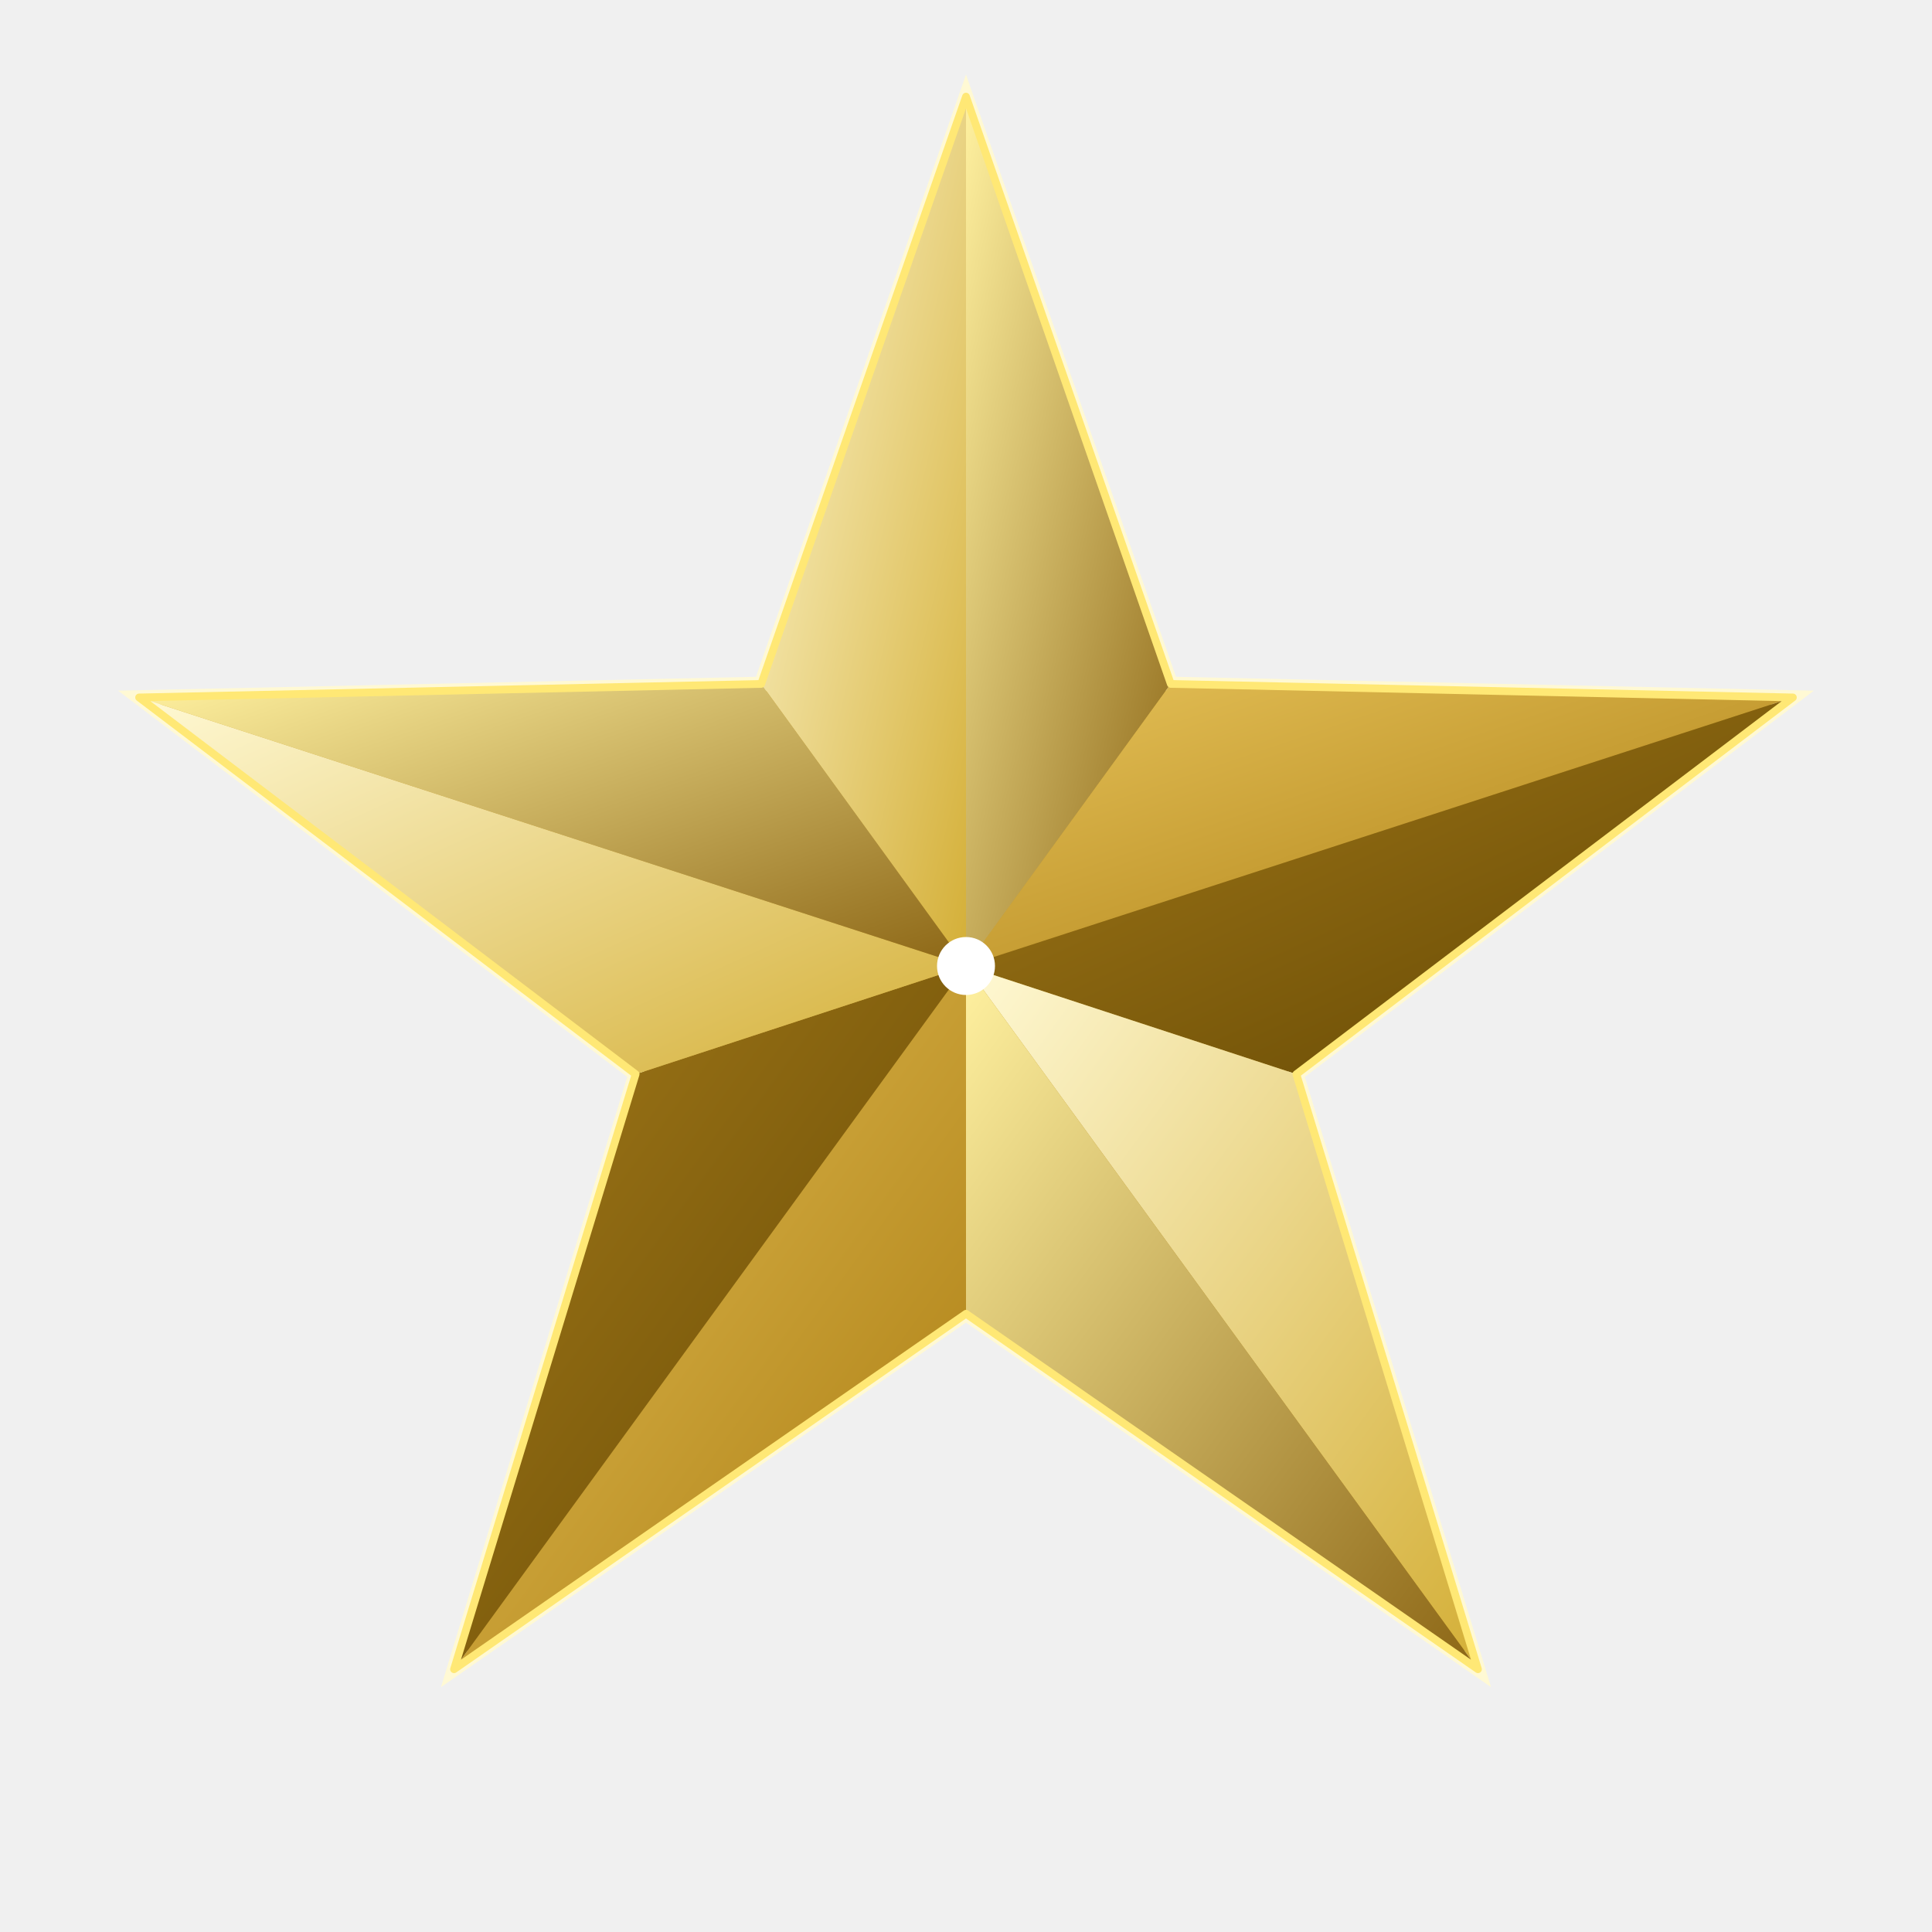
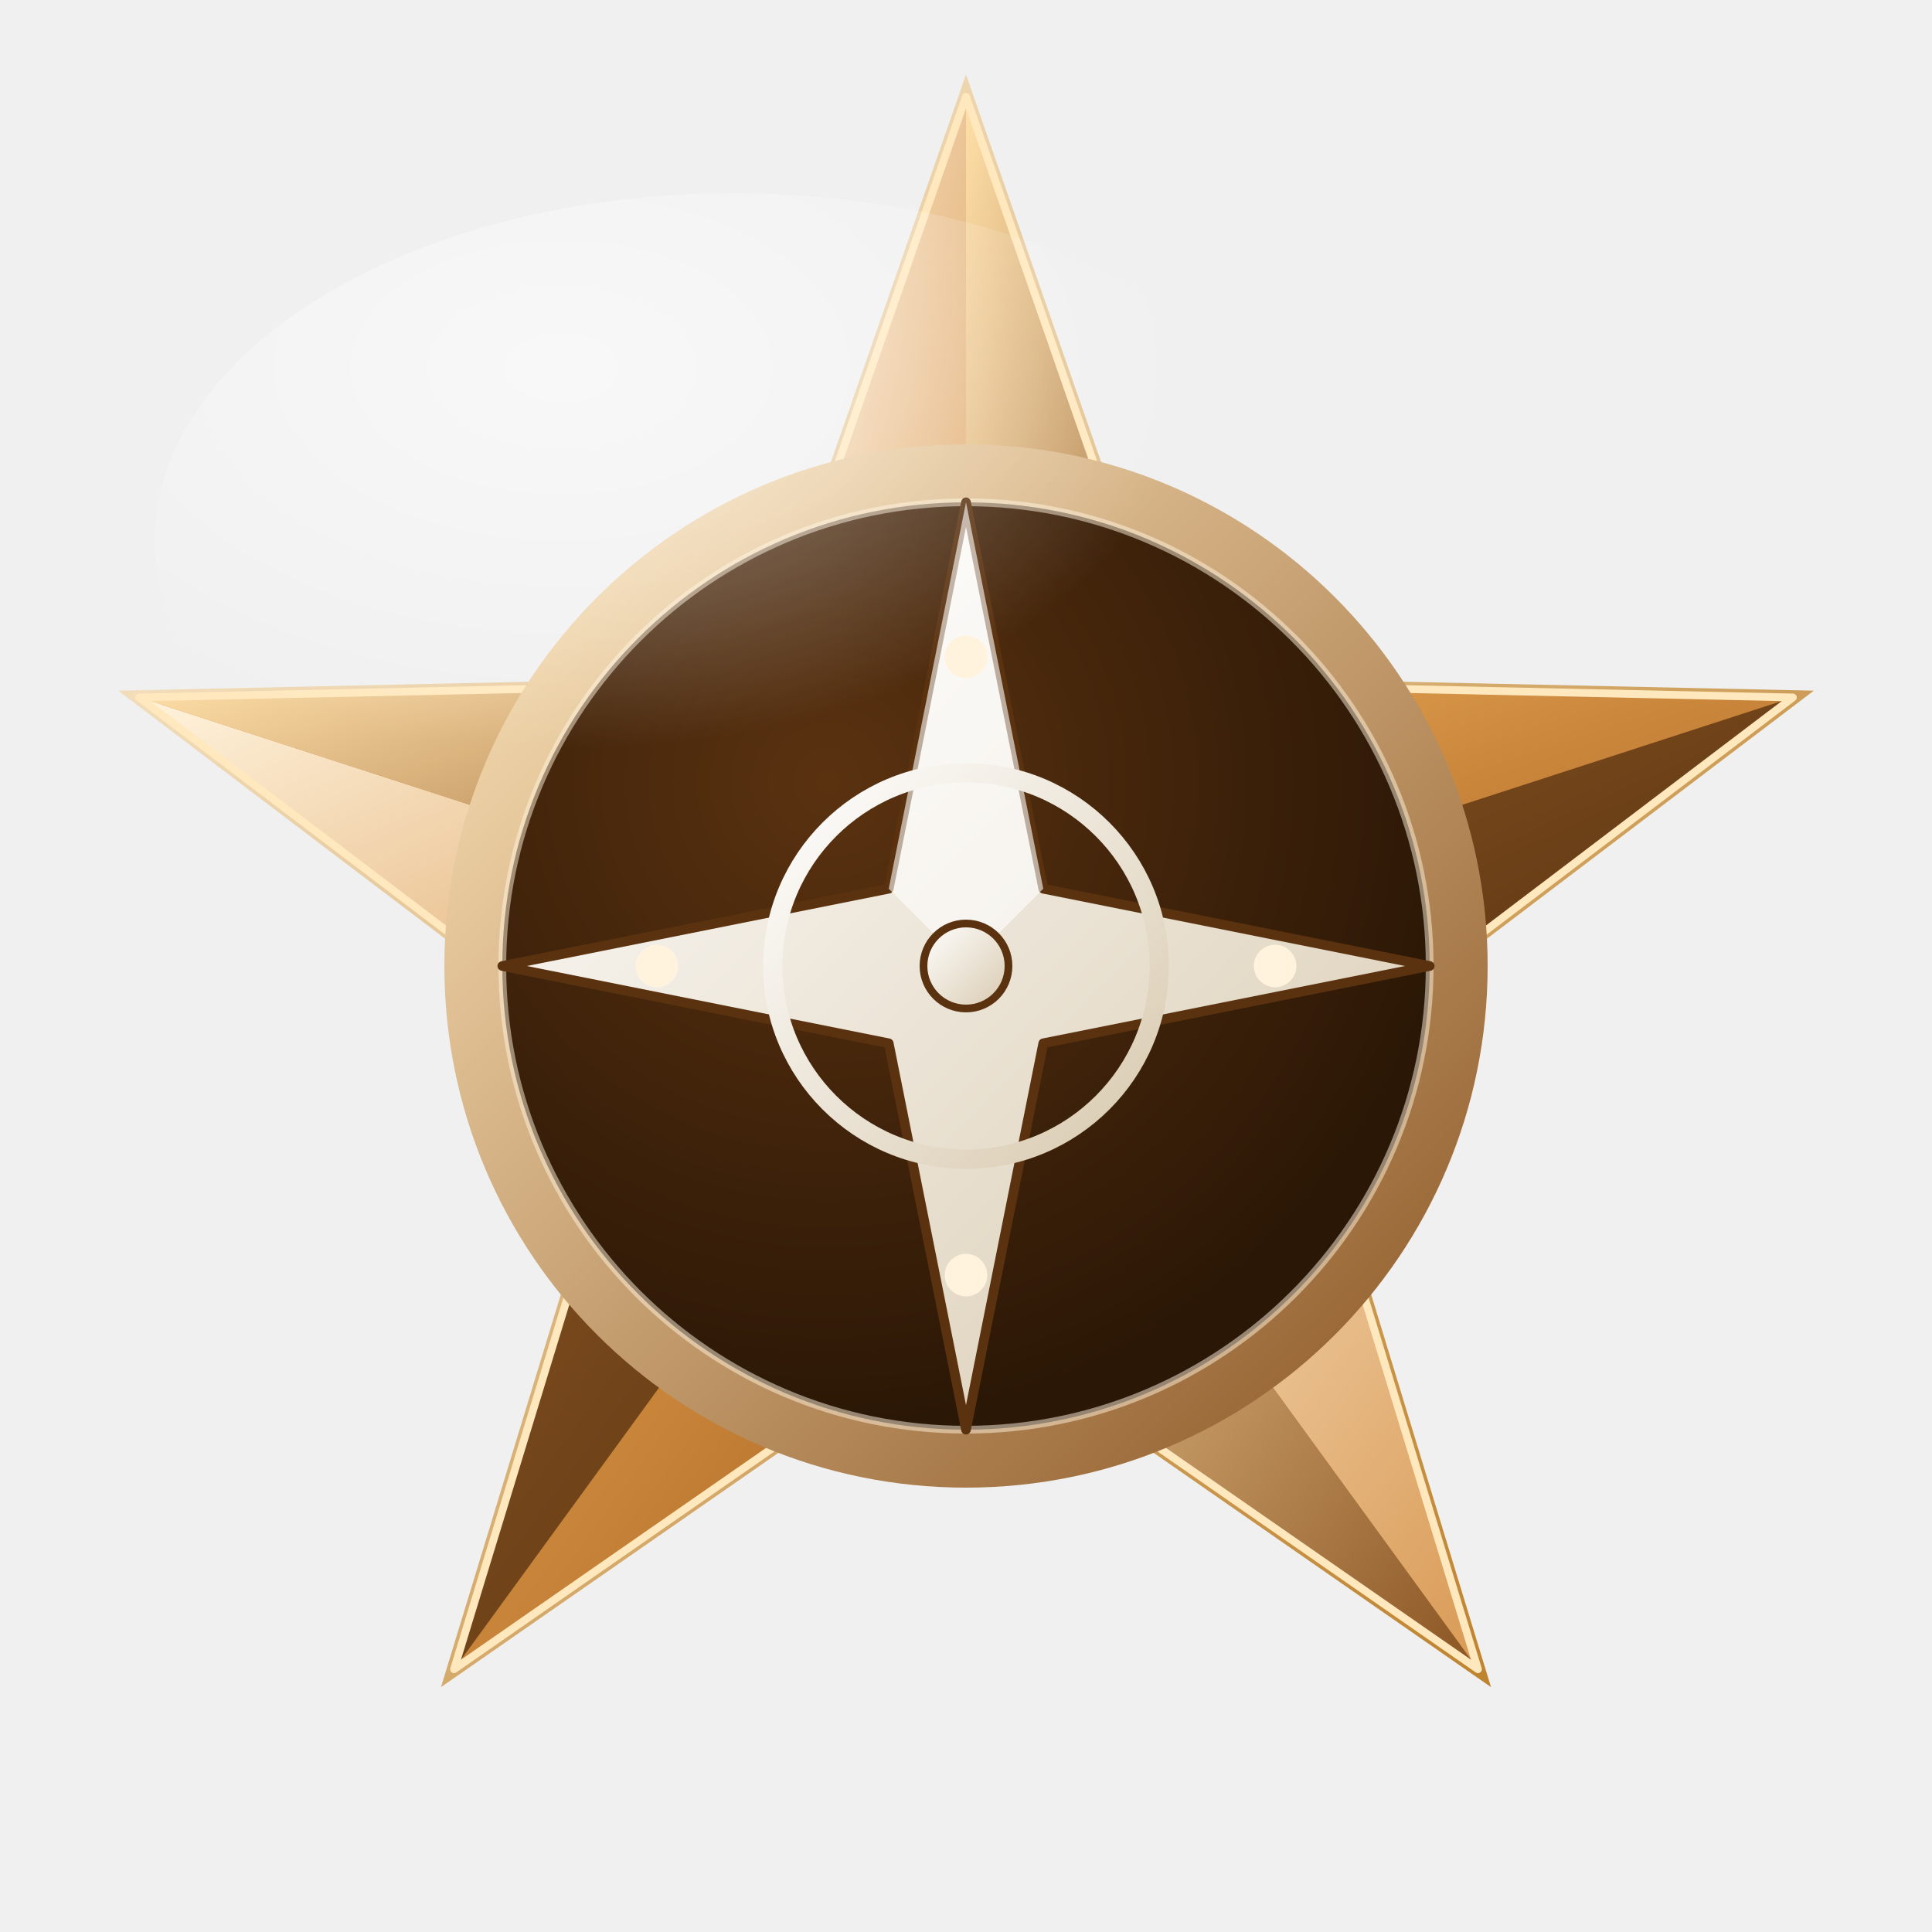
<svg xmlns="http://www.w3.org/2000/svg" viewBox="0 0 100 100" fill="none">
  <defs>
-     <linearGradient id="gold1" x1="0%" y1="0%" x2="100%" y2="100%">
-       <stop offset="0%" stop-color="#FFF9D4" />
-       <stop offset="100%" stop-color="#D4AF37" />
+     <linearGradient id="t1" x1="0%" y1="0%" x2="100%" y2="100%">
+       <stop offset="0%" stop-color="#FFF3DD" />
+       <stop offset="100%" stop-color="#D99A55" />
    </linearGradient>
-     <linearGradient id="gold2" x1="0%" y1="0%" x2="100%" y2="100%">
-       <stop offset="0%" stop-color="#E5C158" />
-       <stop offset="100%" stop-color="#AA7C11" />
+     <linearGradient id="t2" x1="0%" y1="0%" x2="100%" y2="100%">
+       <stop offset="0%" stop-color="#E8A756" />
+       <stop offset="100%" stop-color="#A8631F" />
    </linearGradient>
-     <linearGradient id="gold3" x1="0%" y1="0%" x2="100%" y2="100%">
-       <stop offset="0%" stop-color="#A37A1A" />
-       <stop offset="100%" stop-color="#624602" />
+     <linearGradient id="t3" x1="0%" y1="0%" x2="100%" y2="100%">
+       <stop offset="0%" stop-color="#8B5523" />
+       <stop offset="100%" stop-color="#54300F" />
    </linearGradient>
-     <linearGradient id="gold4" x1="0%" y1="0%" x2="100%" y2="100%">
-       <stop offset="0%" stop-color="#FFF1A0" />
-       <stop offset="100%" stop-color="#8C6615" />
+     <linearGradient id="t4" x1="0%" y1="0%" x2="100%" y2="100%">
+       <stop offset="0%" stop-color="#FFDFA8" />
+       <stop offset="100%" stop-color="#8B5523" />
    </linearGradient>
+     <linearGradient id="rim" x1="0%" y1="0%" x2="100%" y2="100%">
+       <stop offset="0%" stop-color="#FFF3DD" />
+       <stop offset="100%" stop-color="#B8791F" />
+     </linearGradient>
+     <linearGradient id="rimline" x1="0%" y1="0%" x2="100%" y2="100%">
+       <stop offset="0%" stop-color="#FFE8BE" />
+       <stop offset="100%" stop-color="#FFE8BE" />
+     </linearGradient>
+     <linearGradient id="platerim" x1="0%" y1="0%" x2="100%" y2="100%">
+       <stop offset="0%" stop-color="#FFE8BE" />
+       <stop offset="100%" stop-color="#8B5523" />
+     </linearGradient>
+     <radialGradient id="platedark" cx="35%" cy="30%" r="70%">
+       <stop offset="0%" stop-color="#5A3210" />
+       <stop offset="100%" stop-color="#2B1706" />
+     </radialGradient>
+     <linearGradient id="icon" x1="0%" y1="0%" x2="100%" y2="100%">
+       <stop offset="0%" stop-color="#FFFFFF" />
+       <stop offset="100%" stop-color="#D8C9AE" />
+     </linearGradient>
+     <radialGradient id="gloss" cx="35%" cy="25%" r="55%">
+       <stop offset="0%" stop-color="#fff" stop-opacity=".55" />
+       <stop offset="100%" stop-color="#fff" stop-opacity="0" />
+     </radialGradient>
  </defs>
-   <polygon points="50,5 60.6,35.4 92.8,36.1 67.1,55.6 76.5,86.4 50,68 23.5,86.4 32.9,55.6 7.2,36.1 39.4,35.4" fill="url(#gold2)" stroke="#FFF9D4" stroke-width=".75" />
-   <polygon points="50,5 50,50 39.4,35.4" fill="url(#gold1)" />
-   <polygon points="50,5 50,50 60.6,35.4" fill="url(#gold4)" />
-   <polygon points="92.8,36.1 50,50 60.6,35.4" fill="url(#gold2)" />
-   <polygon points="92.8,36.1 50,50 67.1,55.6" fill="url(#gold3)" />
-   <polygon points="76.5,86.4 50,50 67.1,55.6" fill="url(#gold1)" />
-   <polygon points="76.5,86.4 50,50 50,68" fill="url(#gold4)" />
-   <polygon points="23.5,86.4 50,50 50,68" fill="url(#gold2)" />
-   <polygon points="23.5,86.4 50,50 32.9,55.6" fill="url(#gold3)" />
-   <polygon points="7.2,36.1 50,50 32.9,55.6" fill="url(#gold1)" />
-   <polygon points="7.2,36.1 50,50 39.4,35.4" fill="url(#gold4)" />
-   <polygon points="50,5 60.6,35.4 92.8,36.1 67.1,55.6 76.5,86.4 50,68 23.5,86.4 32.9,55.6 7.2,36.1 39.4,35.4" fill="none" stroke="#FFE875" stroke-width=".4" stroke-linejoin="round" />
-   <circle cx="50" cy="50" r="1.5" fill="#fff" />
+   <polygon points="50,5 60.6,35.4 92.8,36.1 67.1,55.6 76.5,86.4 50,68 23.5,86.4 32.9,55.6 7.2,36.1 39.4,35.4" fill="url(#t2)" stroke="url(#rim)" stroke-width=".75" />
+   <polygon points="50,5 50,50 39.4,35.4" fill="url(#t1)" />
+   <polygon points="50,5 50,50 60.6,35.4" fill="url(#t4)" />
+   <polygon points="92.8,36.1 50,50 60.6,35.4" fill="url(#t2)" />
+   <polygon points="92.8,36.1 50,50 67.1,55.6" fill="url(#t3)" />
+   <polygon points="76.5,86.4 50,50 67.1,55.6" fill="url(#t1)" />
+   <polygon points="76.5,86.4 50,50 50,68" fill="url(#t4)" />
+   <polygon points="23.5,86.4 50,50 50,68" fill="url(#t2)" />
+   <polygon points="23.5,86.4 50,50 32.9,55.6" fill="url(#t3)" />
+   <polygon points="7.2,36.1 50,50 32.9,55.6" fill="url(#t1)" />
+   <polygon points="7.2,36.1 50,50 39.4,35.4" fill="url(#t4)" />
+   <polygon points="50,5 60.6,35.4 92.8,36.1 67.1,55.6 76.5,86.4 50,68 23.5,86.4 32.9,55.6 7.2,36.1 39.4,35.4" fill="none" stroke="url(#rimline)" stroke-width=".4" stroke-linejoin="round" />
+   <circle cx="50" cy="50" r="27" fill="url(#platerim)" />
+   <circle cx="50" cy="50" r="24" fill="url(#platedark)" />
+   <circle cx="50" cy="50" r="24" fill="none" stroke="#FFF3DD" stroke-width=".4" opacity=".5" />
+   <g stroke="#5A3210" stroke-width=".5" stroke-linejoin="round">
+     <polygon points="50,26 54,46 74,50 54,54 50,74 46,54 26,50 46,46" fill="url(#icon)" />
+   </g>
+   <polygon points="50,26 54,46 50,50 46,46" fill="#fff" opacity=".6" />
+   <circle cx="50" cy="50" r="10" fill="none" stroke="url(#icon)" stroke-width="1" />
+   <circle cx="50" cy="34" r="1.1" fill="#FFF3DD" />
+   <circle cx="50" cy="66" r="1.1" fill="#FFF3DD" />
+   <circle cx="34" cy="50" r="1.1" fill="#FFF3DD" />
+   <circle cx="66" cy="50" r="1.1" fill="#FFF3DD" />
+   <circle cx="50" cy="50" r="2.2" fill="url(#icon)" stroke="#5A3210" stroke-width=".4" />
+   <ellipse cx="38" cy="28" rx="30" ry="18" fill="url(#gloss)" />
</svg>
